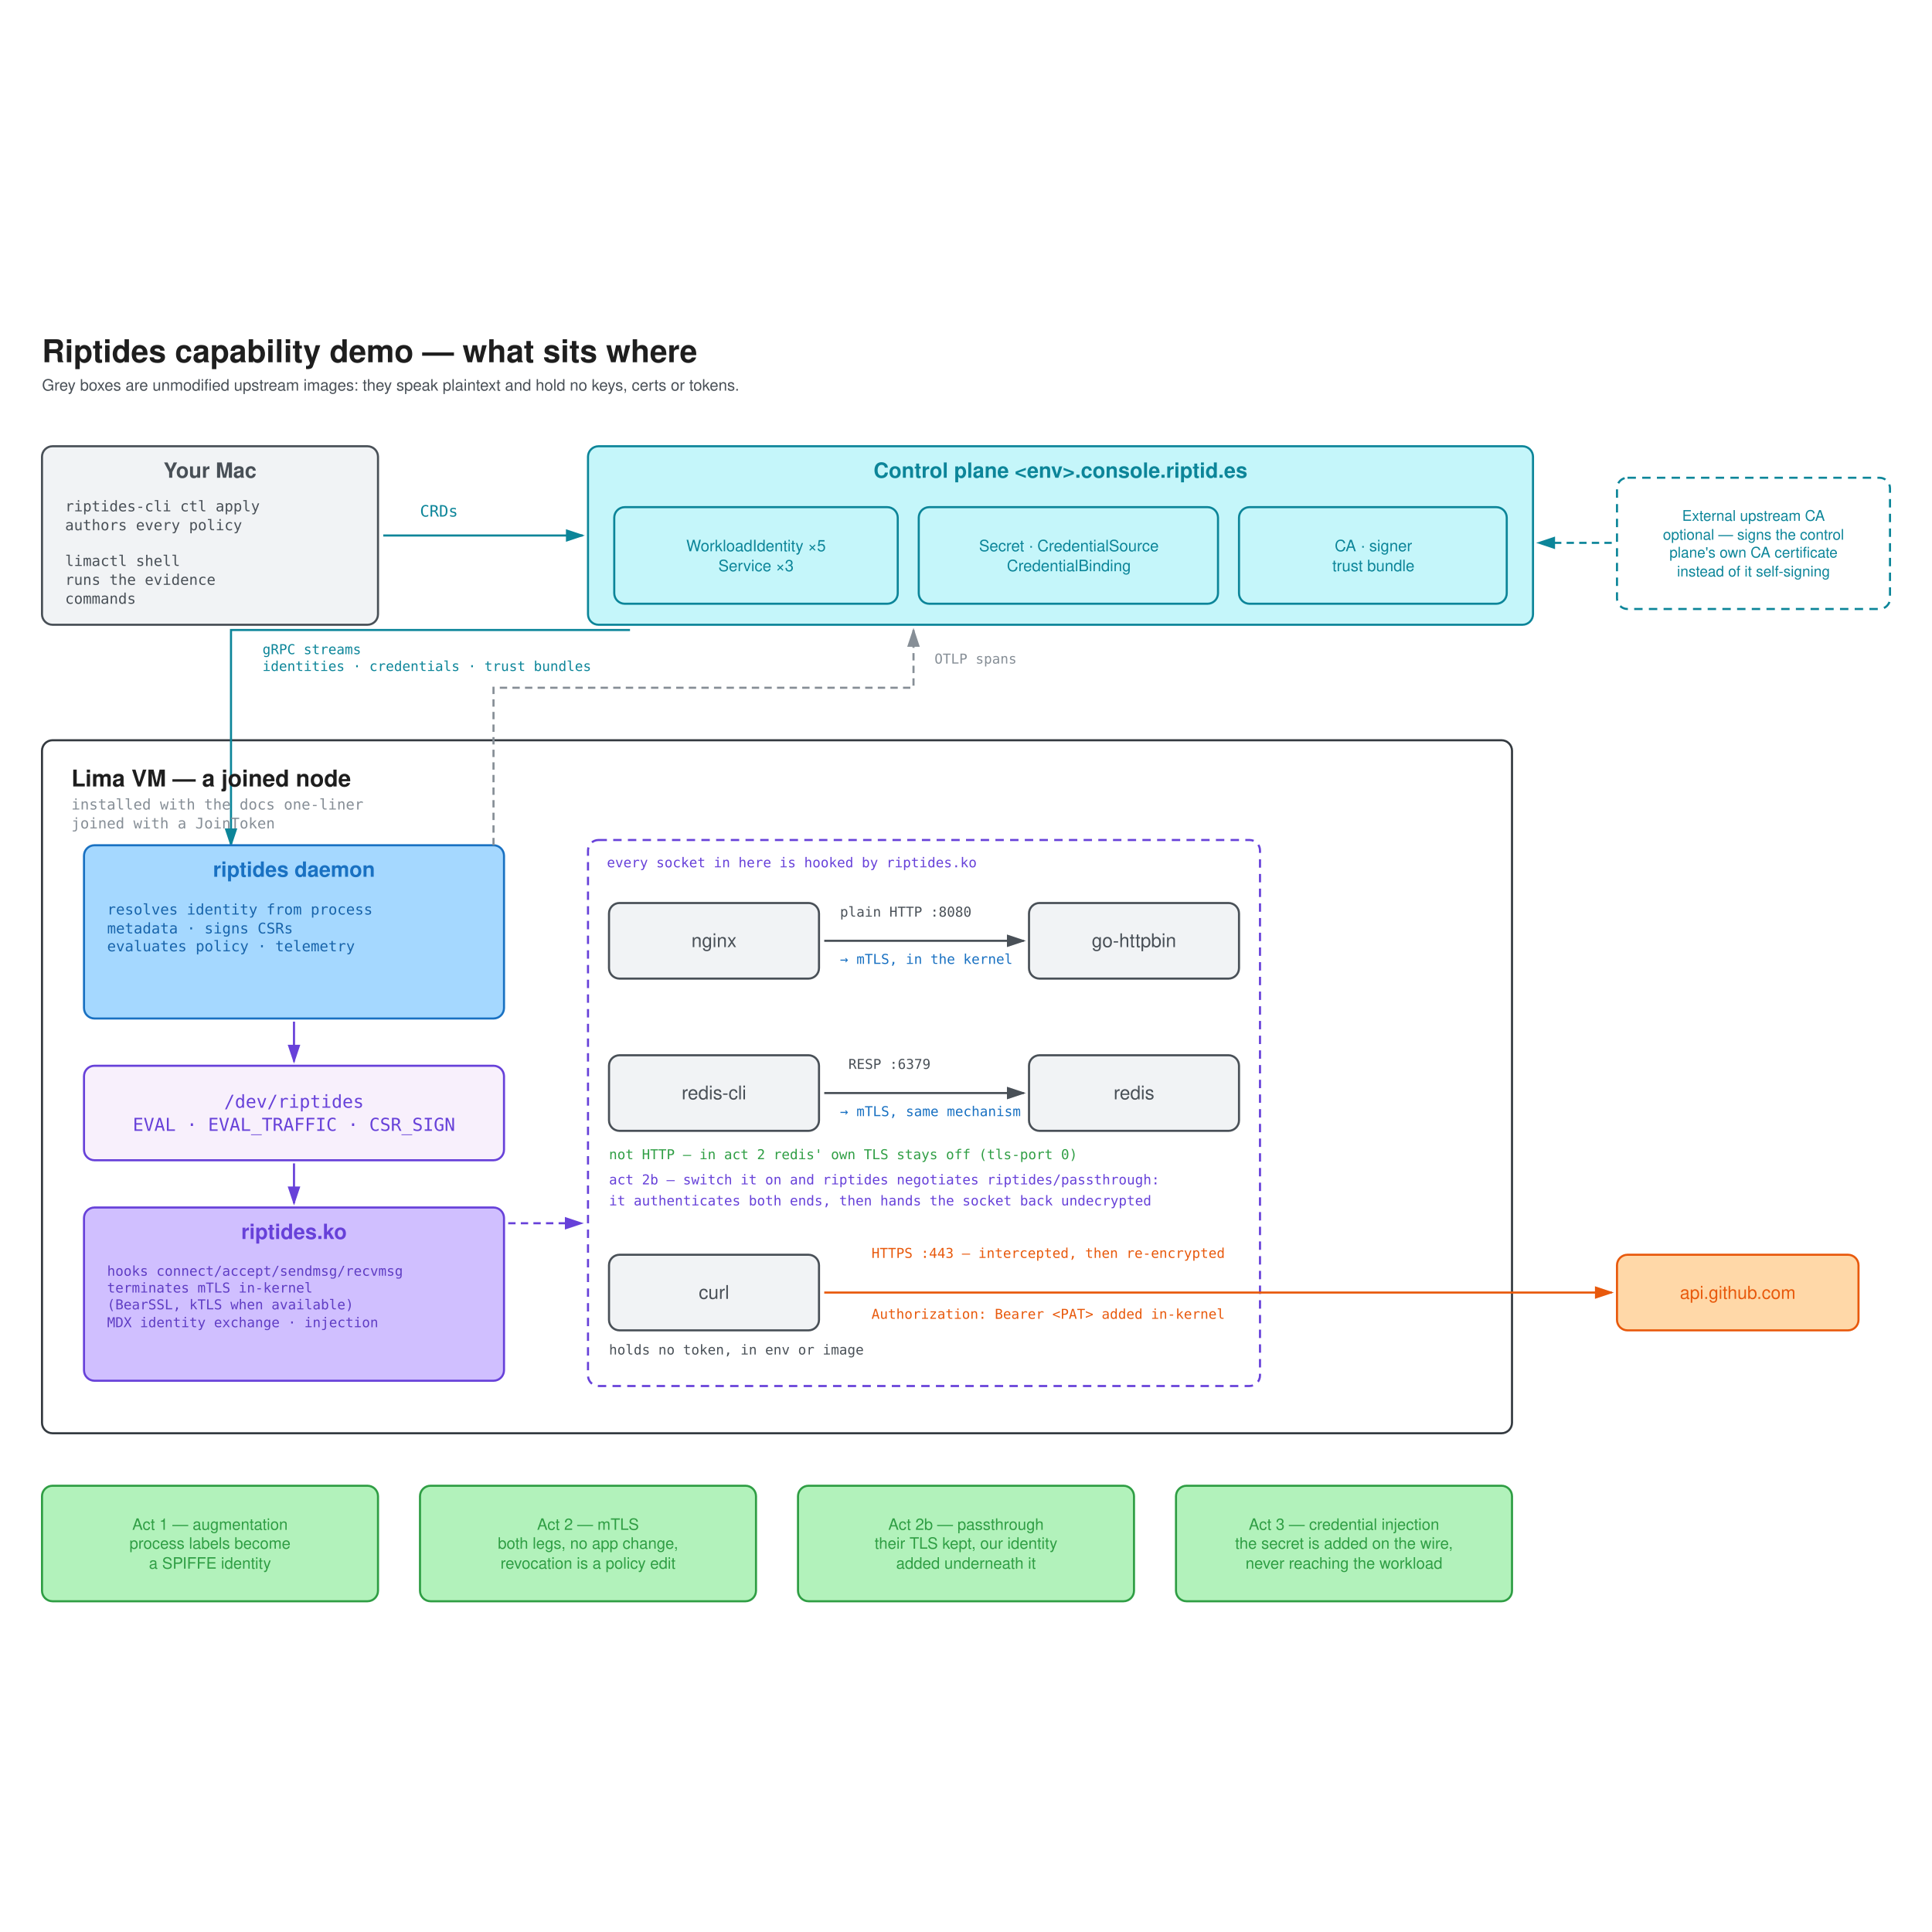
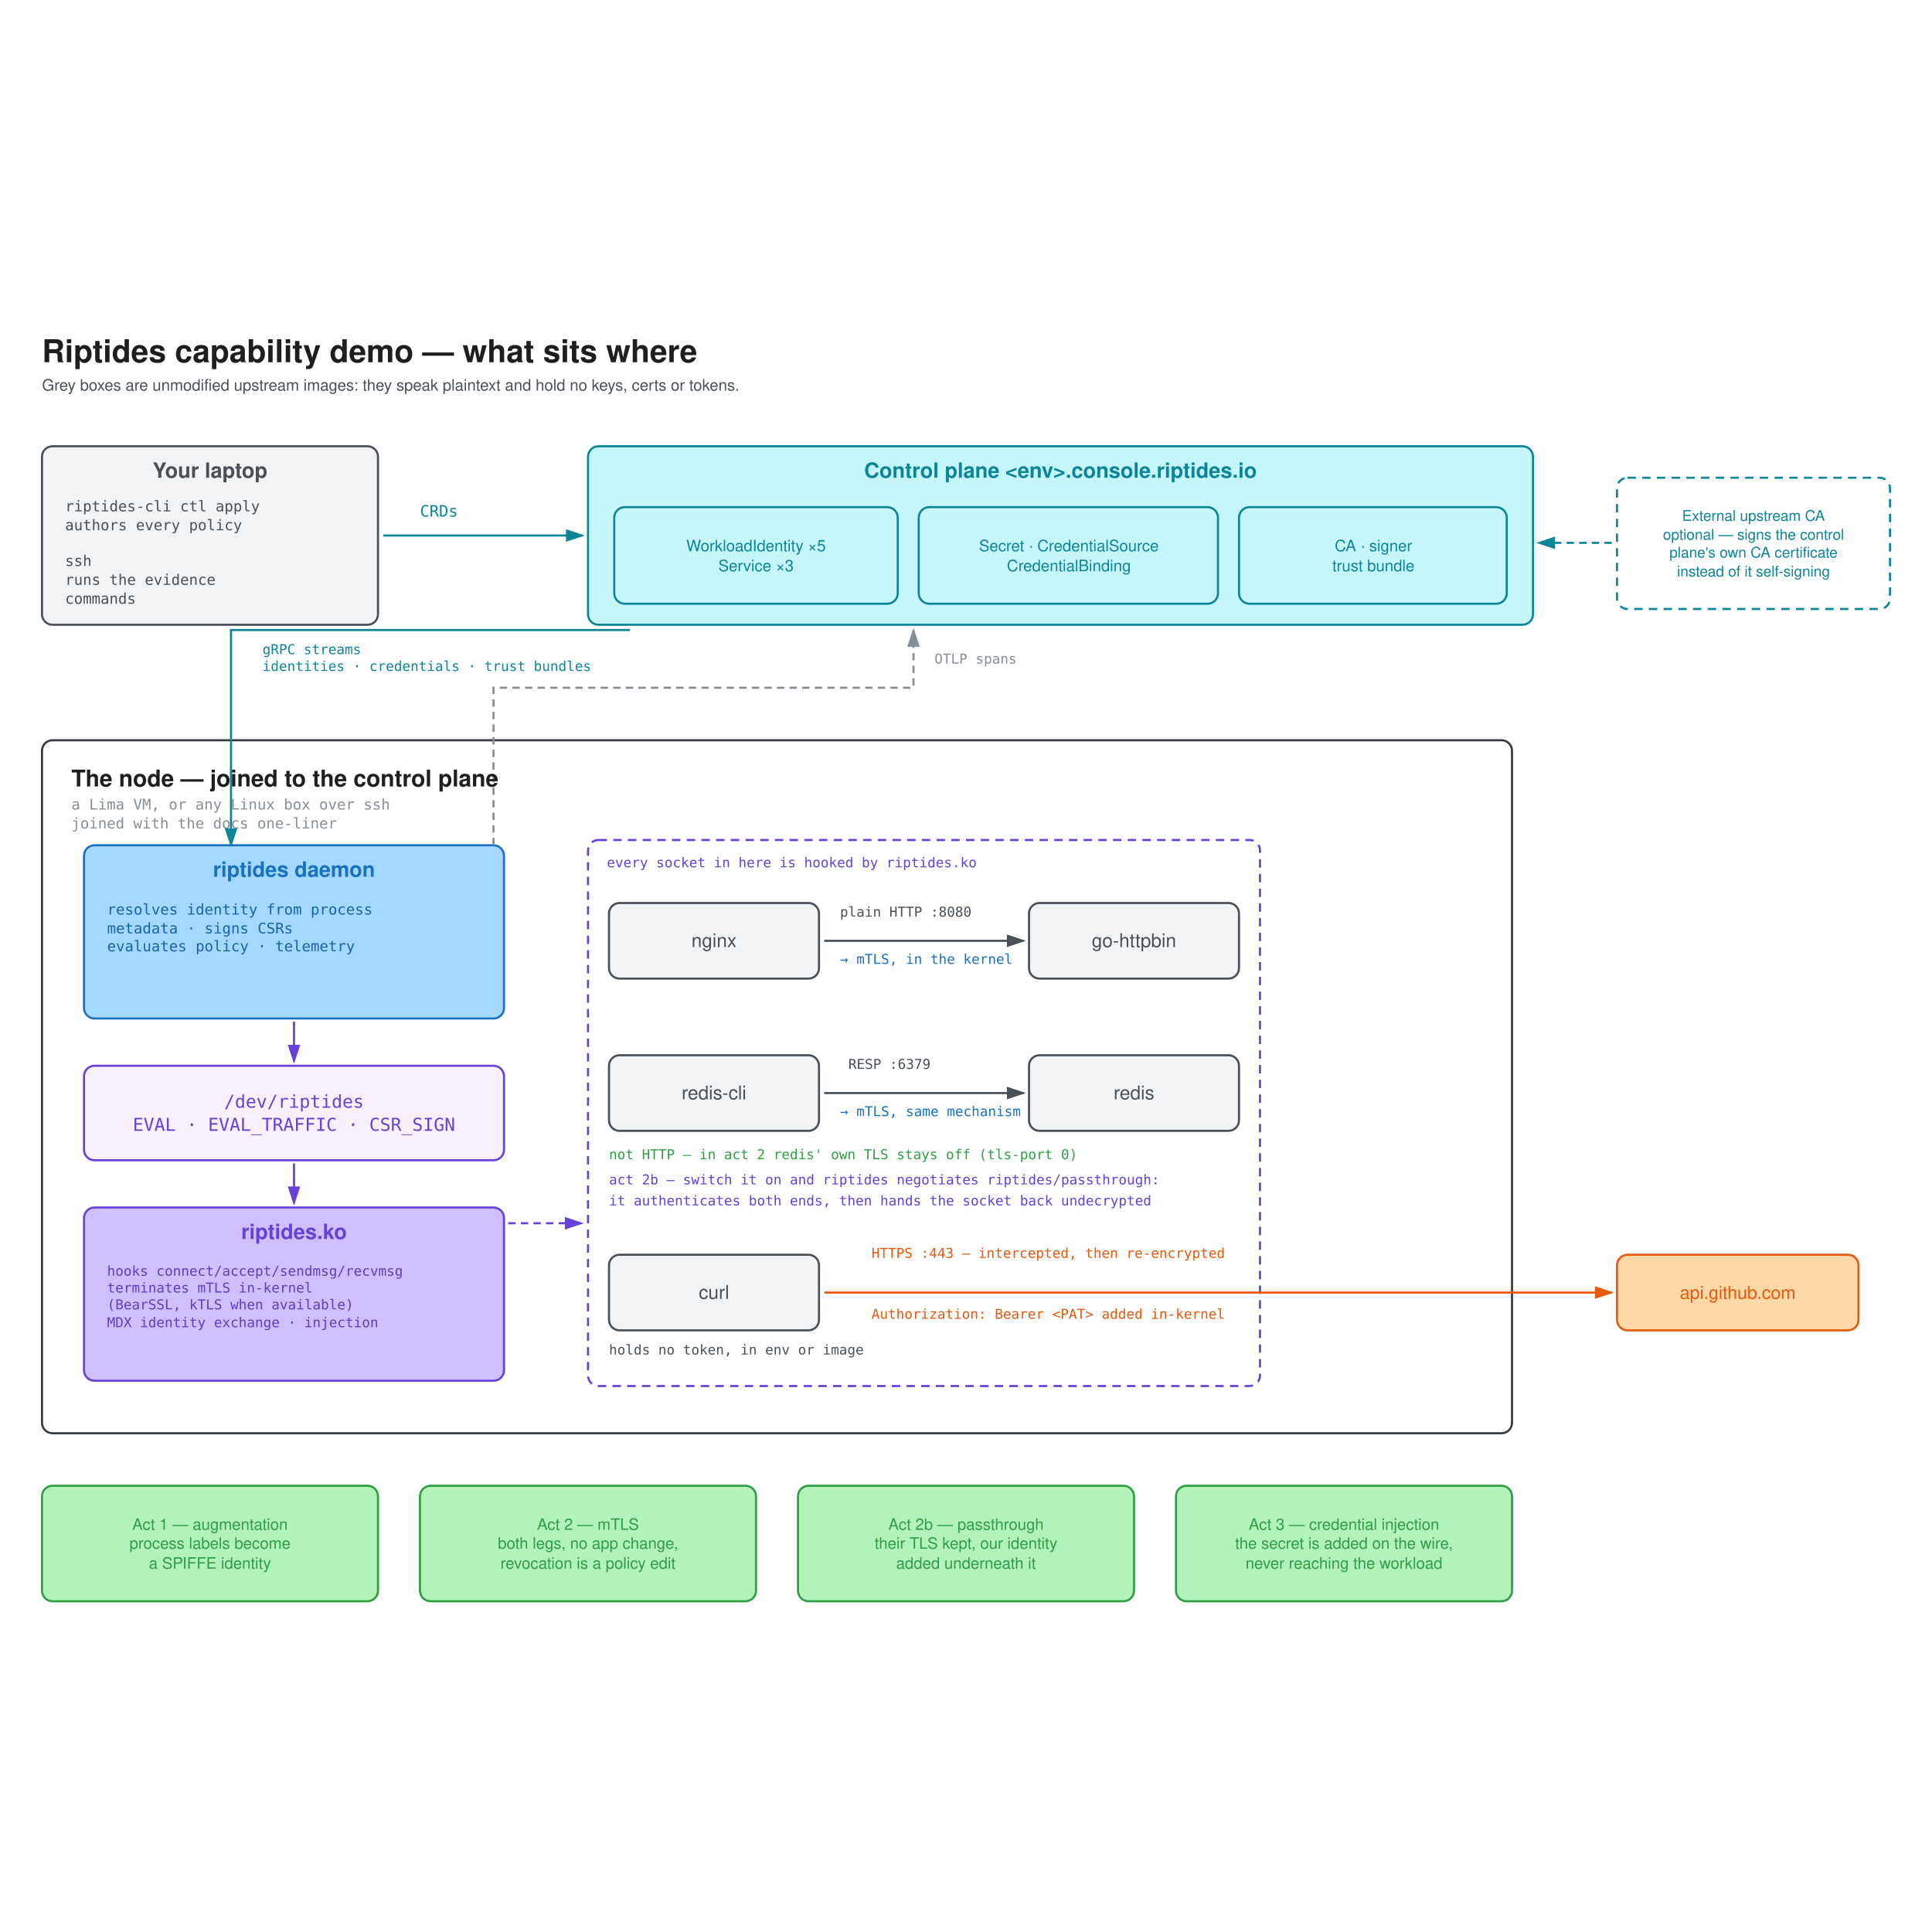
<svg xmlns="http://www.w3.org/2000/svg" width="1840" height="1840" viewBox="0 -405 1840 1840">
  <rect x="0" y="-405" width="1840" height="1840" fill="#ffffff" />
  <defs>
    <marker id="ah" markerWidth="10" markerHeight="10" refX="8" refY="3" orient="auto">
      <path d="M0,0 L0,6 L9,3 z" fill="context-stroke" />
    </marker>
  </defs>
  <rect x="40" y="20" width="320" height="170" rx="10" fill="#f1f3f5" stroke="#495057" stroke-width="2" />
  <rect x="560" y="20" width="900" height="170" rx="10" fill="#c5f6fa" stroke="#0c8599" stroke-width="2" />
  <rect x="585" y="78" width="270" height="92" rx="10" fill="none" stroke="#0c8599" stroke-width="2" />
  <rect x="875" y="78" width="285" height="92" rx="10" fill="none" stroke="#0c8599" stroke-width="2" />
  <rect x="1180" y="78" width="255" height="92" rx="10" fill="none" stroke="#0c8599" stroke-width="2" />
  <rect x="1540" y="50" width="260" height="125" rx="10" fill="none" stroke="#0c8599" stroke-width="2" stroke-dasharray="8 6" />
  <polyline points="1535,112 1465,112" fill="none" stroke="#0c8599" stroke-width="2" stroke-dasharray="7 5" marker-end="url(#ah)" />
  <polyline points="365,105 555,105" fill="none" stroke="#0c8599" stroke-width="2" marker-end="url(#ah)" />
  <rect x="40" y="300" width="1400" height="660" rx="10" fill="none" stroke="#343a40" stroke-width="2" />
  <polyline points="600,195 220,195 220,400" fill="none" stroke="#0c8599" stroke-width="2" marker-end="url(#ah)" />
  <rect x="80" y="400" width="400" height="165" rx="10" fill="#a5d8ff" stroke="#1971c2" stroke-width="2" />
  <polyline points="470,400 470,250 870,250 870,195" fill="none" stroke="#868e96" stroke-width="2" stroke-dasharray="7 5" marker-end="url(#ah)" />
  <rect x="80" y="610" width="400" height="90" rx="10" fill="#f8f0fc" stroke="#6741d9" stroke-width="2" />
  <polyline points="280,568 280,606" fill="none" stroke="#6741d9" stroke-width="2" marker-end="url(#ah)" />
  <rect x="80" y="745" width="400" height="165" rx="10" fill="#d0bfff" stroke="#6741d9" stroke-width="2" />
  <polyline points="280,703 280,741" fill="none" stroke="#6741d9" stroke-width="2" marker-end="url(#ah)" />
  <rect x="560" y="395" width="640" height="520" rx="10" fill="none" stroke="#6741d9" stroke-width="2" stroke-dasharray="8 6" />
  <polyline points="484,760 554,760" fill="none" stroke="#6741d9" stroke-width="2" stroke-dasharray="7 5" marker-end="url(#ah)" />
  <rect x="580" y="455" width="200" height="72" rx="10" fill="#f1f3f5" stroke="#495057" stroke-width="2" />
  <rect x="980" y="455" width="200" height="72" rx="10" fill="#f1f3f5" stroke="#495057" stroke-width="2" />
  <polyline points="785,491 975,491" fill="none" stroke="#495057" stroke-width="2" marker-end="url(#ah)" />
  <rect x="580" y="600" width="200" height="72" rx="10" fill="#f1f3f5" stroke="#495057" stroke-width="2" />
  <rect x="980" y="600" width="200" height="72" rx="10" fill="#f1f3f5" stroke="#495057" stroke-width="2" />
  <polyline points="785,636 975,636" fill="none" stroke="#495057" stroke-width="2" marker-end="url(#ah)" />
  <rect x="580" y="790" width="200" height="72" rx="10" fill="#f1f3f5" stroke="#495057" stroke-width="2" />
  <rect x="1540" y="790" width="230" height="72" rx="10" fill="#ffd8a8" stroke="#e8590c" stroke-width="2" />
  <polyline points="785,826 1535,826" fill="none" stroke="#e8590c" stroke-width="2" marker-end="url(#ah)" />
  <rect x="40" y="1010" width="320" height="110" rx="10" fill="#b2f2bb" stroke="#2f9e44" stroke-width="2" />
  <rect x="400" y="1010" width="320" height="110" rx="10" fill="#b2f2bb" stroke="#2f9e44" stroke-width="2" />
  <rect x="760" y="1010" width="320" height="110" rx="10" fill="#b2f2bb" stroke="#2f9e44" stroke-width="2" />
  <rect x="1120" y="1010" width="320" height="110" rx="10" fill="#b2f2bb" stroke="#2f9e44" stroke-width="2" />
  <text x="40" y="-60" font-family="Helvetica, Arial, sans-serif" font-size="30" font-weight="bold" fill="#1e1e1e" text-anchor="start">Riptides capability demo — what sits where</text>
  <text x="40" y="-33" font-family="Helvetica, Arial, sans-serif" font-size="15" font-weight="normal" fill="#495057" text-anchor="start">Grey boxes are unmodified upstream images: they speak plaintext and hold no keys, certs or tokens.</text>
-   <text x="200" y="50" font-family="Helvetica, Arial, sans-serif" font-size="20" font-weight="bold" fill="#495057" text-anchor="middle">Your Mac</text>
+   <text x="200" y="50" font-family="Helvetica, Arial, sans-serif" font-size="20" font-weight="bold" fill="#495057" text-anchor="middle">Your laptop</text>
  <text x="62" y="82" font-family="Menlo, monospace" font-size="14" font-weight="normal" fill="#495057" text-anchor="start">riptides-cli ctl apply</text>
  <text x="62" y="100" font-family="Menlo, monospace" font-size="14" font-weight="normal" fill="#495057" text-anchor="start">  authors every policy</text>
  <text x="62" y="117" font-family="Menlo, monospace" font-size="14" font-weight="normal" fill="#495057" text-anchor="start" />
-   <text x="62" y="134" font-family="Menlo, monospace" font-size="14" font-weight="normal" fill="#495057" text-anchor="start">limactl shell</text>
+   <text x="62" y="134" font-family="Menlo, monospace" font-size="14" font-weight="normal" fill="#495057" text-anchor="start">ssh</text>
  <text x="62" y="152" font-family="Menlo, monospace" font-size="14" font-weight="normal" fill="#495057" text-anchor="start">  runs the evidence</text>
  <text x="62" y="170" font-family="Menlo, monospace" font-size="14" font-weight="normal" fill="#495057" text-anchor="start">  commands</text>
-   <text x="1010" y="50" font-family="Helvetica, Arial, sans-serif" font-size="20" font-weight="bold" fill="#0c8599" text-anchor="middle">Control plane   &lt;env&gt;.console.riptid.es</text>
+   <text x="1010" y="50" font-family="Helvetica, Arial, sans-serif" font-size="20" font-weight="bold" fill="#0c8599" text-anchor="middle">Control plane   &lt;env&gt;.console.riptides.io</text>
  <text x="720" y="120" font-family="Helvetica, Arial, sans-serif" font-size="15" font-weight="normal" fill="#0c8599" text-anchor="middle">WorkloadIdentity ×5</text>
  <text x="720" y="139" font-family="Helvetica, Arial, sans-serif" font-size="15" font-weight="normal" fill="#0c8599" text-anchor="middle">Service ×3</text>
  <text x="1018" y="120" font-family="Helvetica, Arial, sans-serif" font-size="15" font-weight="normal" fill="#0c8599" text-anchor="middle">Secret · CredentialSource</text>
  <text x="1018" y="139" font-family="Helvetica, Arial, sans-serif" font-size="15" font-weight="normal" fill="#0c8599" text-anchor="middle">CredentialBinding</text>
  <text x="1308" y="120" font-family="Helvetica, Arial, sans-serif" font-size="15" font-weight="normal" fill="#0c8599" text-anchor="middle">CA · signer</text>
  <text x="1308" y="139" font-family="Helvetica, Arial, sans-serif" font-size="15" font-weight="normal" fill="#0c8599" text-anchor="middle">trust bundle</text>
  <text x="1670" y="91" font-family="Helvetica, Arial, sans-serif" font-size="14" font-weight="normal" fill="#0c8599" text-anchor="middle">External upstream CA</text>
  <text x="1670" y="109" font-family="Helvetica, Arial, sans-serif" font-size="14" font-weight="normal" fill="#0c8599" text-anchor="middle">optional — signs the control</text>
  <text x="1670" y="126" font-family="Helvetica, Arial, sans-serif" font-size="14" font-weight="normal" fill="#0c8599" text-anchor="middle">plane's own CA certificate</text>
  <text x="1670" y="144" font-family="Helvetica, Arial, sans-serif" font-size="14" font-weight="normal" fill="#0c8599" text-anchor="middle">instead of it self-signing</text>
  <text x="400" y="87" font-family="Menlo, monospace" font-size="15" font-weight="normal" fill="#0c8599" text-anchor="start">CRDs</text>
  <text x="740" y="330" font-family="Helvetica, Arial, sans-serif" font-size="20" font-weight="bold" fill="#343a40" text-anchor="middle" />
-   <text x="68" y="344" font-family="Helvetica, Arial, sans-serif" font-size="22" font-weight="bold" fill="#1e1e1e" text-anchor="start">Lima VM — a joined node</text>
-   <text x="68" y="366" font-family="Menlo, monospace" font-size="14" font-weight="normal" fill="#868e96" text-anchor="start">installed with the docs one-liner</text>
-   <text x="68" y="384" font-family="Menlo, monospace" font-size="14" font-weight="normal" fill="#868e96" text-anchor="start">joined with a JoinToken</text>
+   <text x="68" y="344" font-family="Helvetica, Arial, sans-serif" font-size="22" font-weight="bold" fill="#1e1e1e" text-anchor="start">The node — joined to the control plane</text>
+   <text x="68" y="366" font-family="Menlo, monospace" font-size="14" font-weight="normal" fill="#868e96" text-anchor="start">a Lima VM, or any Linux box over ssh</text>
+   <text x="68" y="384" font-family="Menlo, monospace" font-size="14" font-weight="normal" fill="#868e96" text-anchor="start">joined with the docs one-liner</text>
  <text x="250" y="218" font-family="Menlo, monospace" font-size="13" font-weight="normal" fill="#0c8599" text-anchor="start">gRPC streams</text>
  <text x="250" y="234" font-family="Menlo, monospace" font-size="13" font-weight="normal" fill="#0c8599" text-anchor="start">identities · credentials · trust bundles</text>
  <text x="280" y="430" font-family="Helvetica, Arial, sans-serif" font-size="20" font-weight="bold" fill="#1971c2" text-anchor="middle">riptides daemon</text>
  <text x="102" y="466" font-family="Menlo, monospace" font-size="14" font-weight="normal" fill="#1864ab" text-anchor="start">resolves identity from process</text>
  <text x="102" y="484" font-family="Menlo, monospace" font-size="14" font-weight="normal" fill="#1864ab" text-anchor="start">metadata · signs CSRs</text>
  <text x="102" y="501" font-family="Menlo, monospace" font-size="14" font-weight="normal" fill="#1864ab" text-anchor="start">evaluates policy · telemetry</text>
  <text x="890" y="227" font-family="Menlo, monospace" font-size="13" font-weight="normal" fill="#868e96" text-anchor="start">OTLP spans</text>
  <text x="280" y="650" font-family="Menlo, monospace" font-size="17" font-weight="normal" fill="#6741d9" text-anchor="middle">/dev/riptides</text>
  <text x="280" y="672" font-family="Menlo, monospace" font-size="17" font-weight="normal" fill="#6741d9" text-anchor="middle">EVAL · EVAL_TRAFFIC · CSR_SIGN</text>
  <text x="280" y="775" font-family="Helvetica, Arial, sans-serif" font-size="20" font-weight="bold" fill="#6741d9" text-anchor="middle">riptides.ko</text>
  <text x="102" y="810" font-family="Menlo, monospace" font-size="13" font-weight="normal" fill="#5f3dc4" text-anchor="start">hooks connect/accept/sendmsg/recvmsg</text>
  <text x="102" y="826" font-family="Menlo, monospace" font-size="13" font-weight="normal" fill="#5f3dc4" text-anchor="start">terminates mTLS in-kernel</text>
  <text x="102" y="842" font-family="Menlo, monospace" font-size="13" font-weight="normal" fill="#5f3dc4" text-anchor="start">(BearSSL, kTLS when available)</text>
  <text x="102" y="859" font-family="Menlo, monospace" font-size="13" font-weight="normal" fill="#5f3dc4" text-anchor="start">MDX identity exchange · injection</text>
  <text x="880" y="662" font-family="Helvetica, Arial, sans-serif" font-size="20" font-weight="bold" fill="#6741d9" text-anchor="middle" />
  <text x="578" y="421" font-family="Menlo, monospace" font-size="13" font-weight="normal" fill="#6741d9" text-anchor="start">every socket in here is hooked by riptides.ko</text>
  <text x="680" y="497" font-family="Helvetica, Arial, sans-serif" font-size="18" font-weight="normal" fill="#495057" text-anchor="middle">nginx</text>
  <text x="1080" y="497" font-family="Helvetica, Arial, sans-serif" font-size="18" font-weight="normal" fill="#495057" text-anchor="middle">go-httpbin</text>
  <text x="800" y="468" font-family="Menlo, monospace" font-size="13" font-weight="normal" fill="#495057" text-anchor="start">plain HTTP :8080</text>
  <text x="800" y="513" font-family="Menlo, monospace" font-size="13" font-weight="normal" fill="#1971c2" text-anchor="start">→ mTLS, in the kernel</text>
  <text x="680" y="642" font-family="Helvetica, Arial, sans-serif" font-size="18" font-weight="normal" fill="#495057" text-anchor="middle">redis-cli</text>
  <text x="1080" y="642" font-family="Helvetica, Arial, sans-serif" font-size="18" font-weight="normal" fill="#495057" text-anchor="middle">redis</text>
  <text x="808" y="613" font-family="Menlo, monospace" font-size="13" font-weight="normal" fill="#495057" text-anchor="start">RESP :6379</text>
  <text x="800" y="658" font-family="Menlo, monospace" font-size="13" font-weight="normal" fill="#1971c2" text-anchor="start">→ mTLS, same mechanism</text>
  <text x="580" y="699" font-family="Menlo, monospace" font-size="13" font-weight="normal" fill="#2f9e44" text-anchor="start">not HTTP — in act 2 redis' own TLS stays off (tls-port 0)</text>
  <text x="580" y="723" font-family="Menlo, monospace" font-size="13" font-weight="normal" fill="#6741d9" text-anchor="start">act 2b — switch it on and riptides negotiates riptides/passthrough:</text>
  <text x="580" y="743" font-family="Menlo, monospace" font-size="13" font-weight="normal" fill="#6741d9" text-anchor="start">it authenticates both ends, then hands the socket back undecrypted</text>
  <text x="680" y="832" font-family="Helvetica, Arial, sans-serif" font-size="18" font-weight="normal" fill="#495057" text-anchor="middle">curl</text>
  <text x="580" y="885" font-family="Menlo, monospace" font-size="13" font-weight="normal" fill="#495057" text-anchor="start">holds no token, in env or image</text>
  <text x="1655" y="832" font-family="Helvetica, Arial, sans-serif" font-size="17" font-weight="normal" fill="#e8590c" text-anchor="middle">api.github.com</text>
  <text x="830" y="793" font-family="Menlo, monospace" font-size="13" font-weight="normal" fill="#e8590c" text-anchor="start">HTTPS :443 — intercepted, then re-encrypted</text>
  <text x="830" y="851" font-family="Menlo, monospace" font-size="13" font-weight="normal" fill="#e8590c" text-anchor="start">Authorization: Bearer &lt;PAT&gt;  added in-kernel</text>
  <text x="200" y="1052" font-family="Helvetica, Arial, sans-serif" font-size="15" font-weight="normal" fill="#2f9e44" text-anchor="middle">Act 1 — augmentation</text>
  <text x="200" y="1070" font-family="Helvetica, Arial, sans-serif" font-size="15" font-weight="normal" fill="#2f9e44" text-anchor="middle">process labels become</text>
  <text x="200" y="1089" font-family="Helvetica, Arial, sans-serif" font-size="15" font-weight="normal" fill="#2f9e44" text-anchor="middle">a SPIFFE identity</text>
  <text x="560" y="1052" font-family="Helvetica, Arial, sans-serif" font-size="15" font-weight="normal" fill="#2f9e44" text-anchor="middle">Act 2 — mTLS</text>
  <text x="560" y="1070" font-family="Helvetica, Arial, sans-serif" font-size="15" font-weight="normal" fill="#2f9e44" text-anchor="middle">both legs, no app change,</text>
  <text x="560" y="1089" font-family="Helvetica, Arial, sans-serif" font-size="15" font-weight="normal" fill="#2f9e44" text-anchor="middle">revocation is a policy edit</text>
  <text x="920" y="1052" font-family="Helvetica, Arial, sans-serif" font-size="15" font-weight="normal" fill="#2f9e44" text-anchor="middle">Act 2b — passthrough</text>
  <text x="920" y="1070" font-family="Helvetica, Arial, sans-serif" font-size="15" font-weight="normal" fill="#2f9e44" text-anchor="middle">their TLS kept, our identity</text>
  <text x="920" y="1089" font-family="Helvetica, Arial, sans-serif" font-size="15" font-weight="normal" fill="#2f9e44" text-anchor="middle">added underneath it</text>
  <text x="1280" y="1052" font-family="Helvetica, Arial, sans-serif" font-size="15" font-weight="normal" fill="#2f9e44" text-anchor="middle">Act 3 — credential injection</text>
  <text x="1280" y="1070" font-family="Helvetica, Arial, sans-serif" font-size="15" font-weight="normal" fill="#2f9e44" text-anchor="middle">the secret is added on the wire,</text>
  <text x="1280" y="1089" font-family="Helvetica, Arial, sans-serif" font-size="15" font-weight="normal" fill="#2f9e44" text-anchor="middle">never reaching the workload</text>
</svg>
